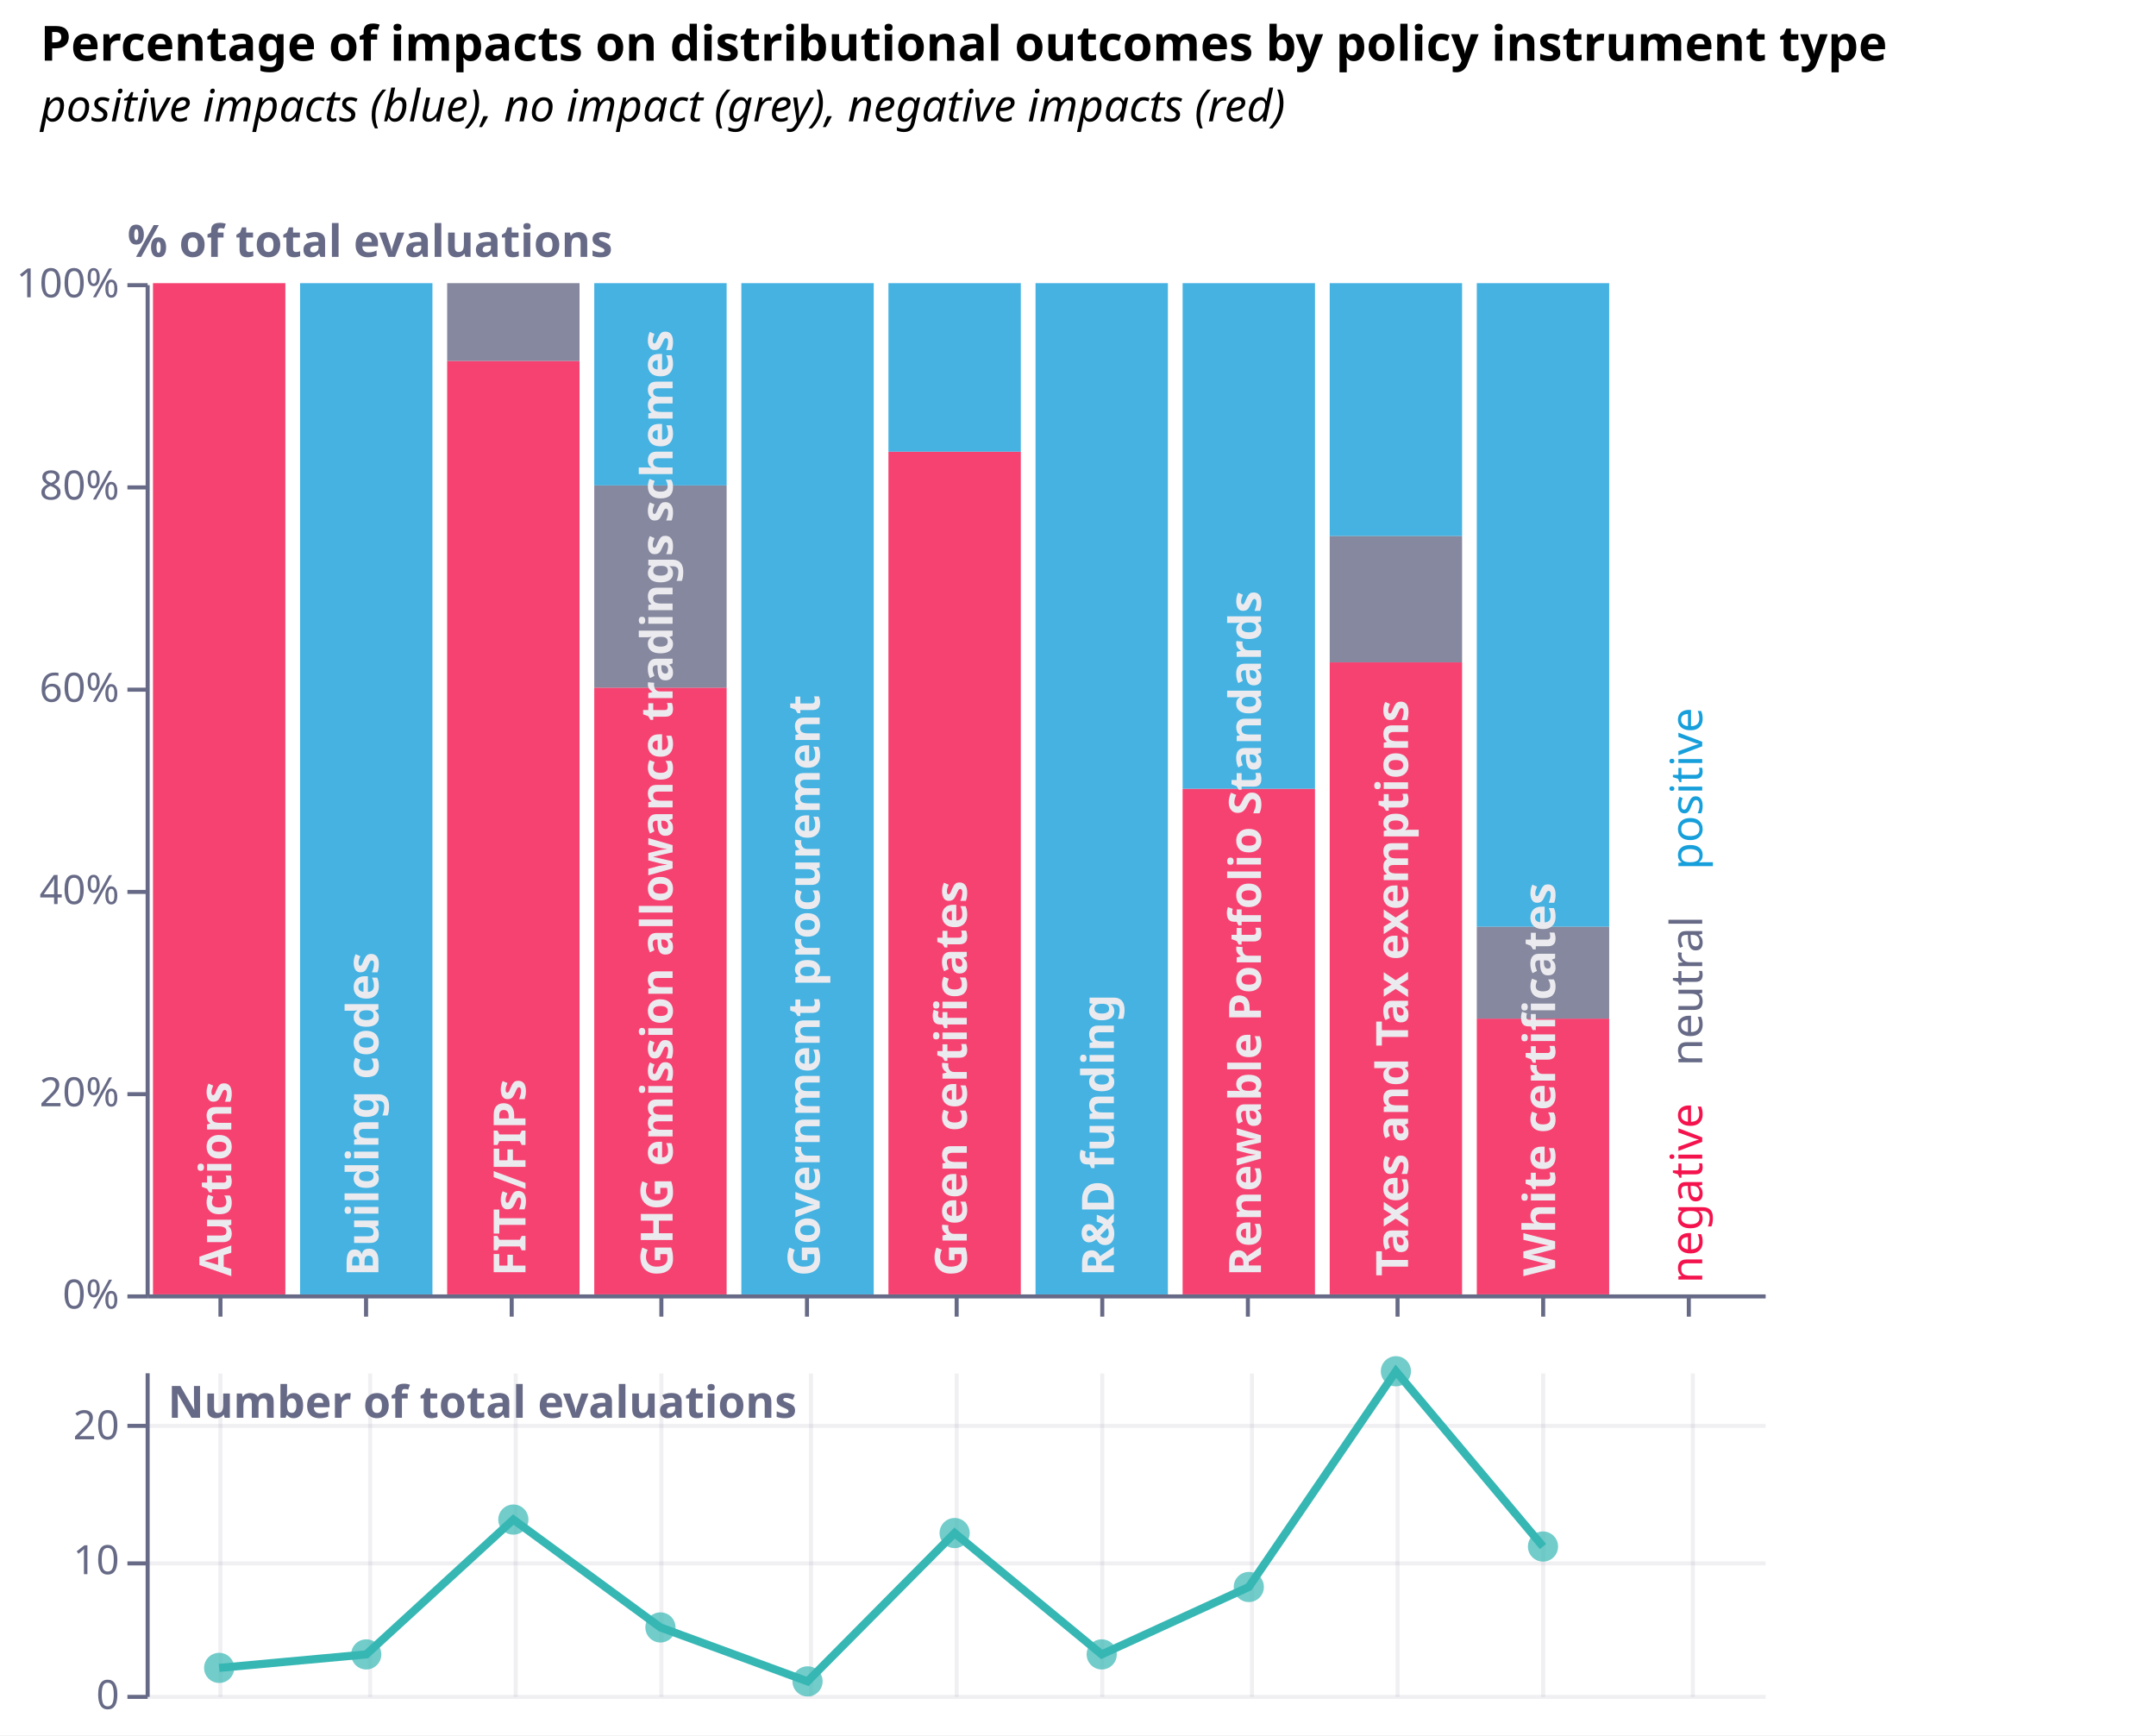
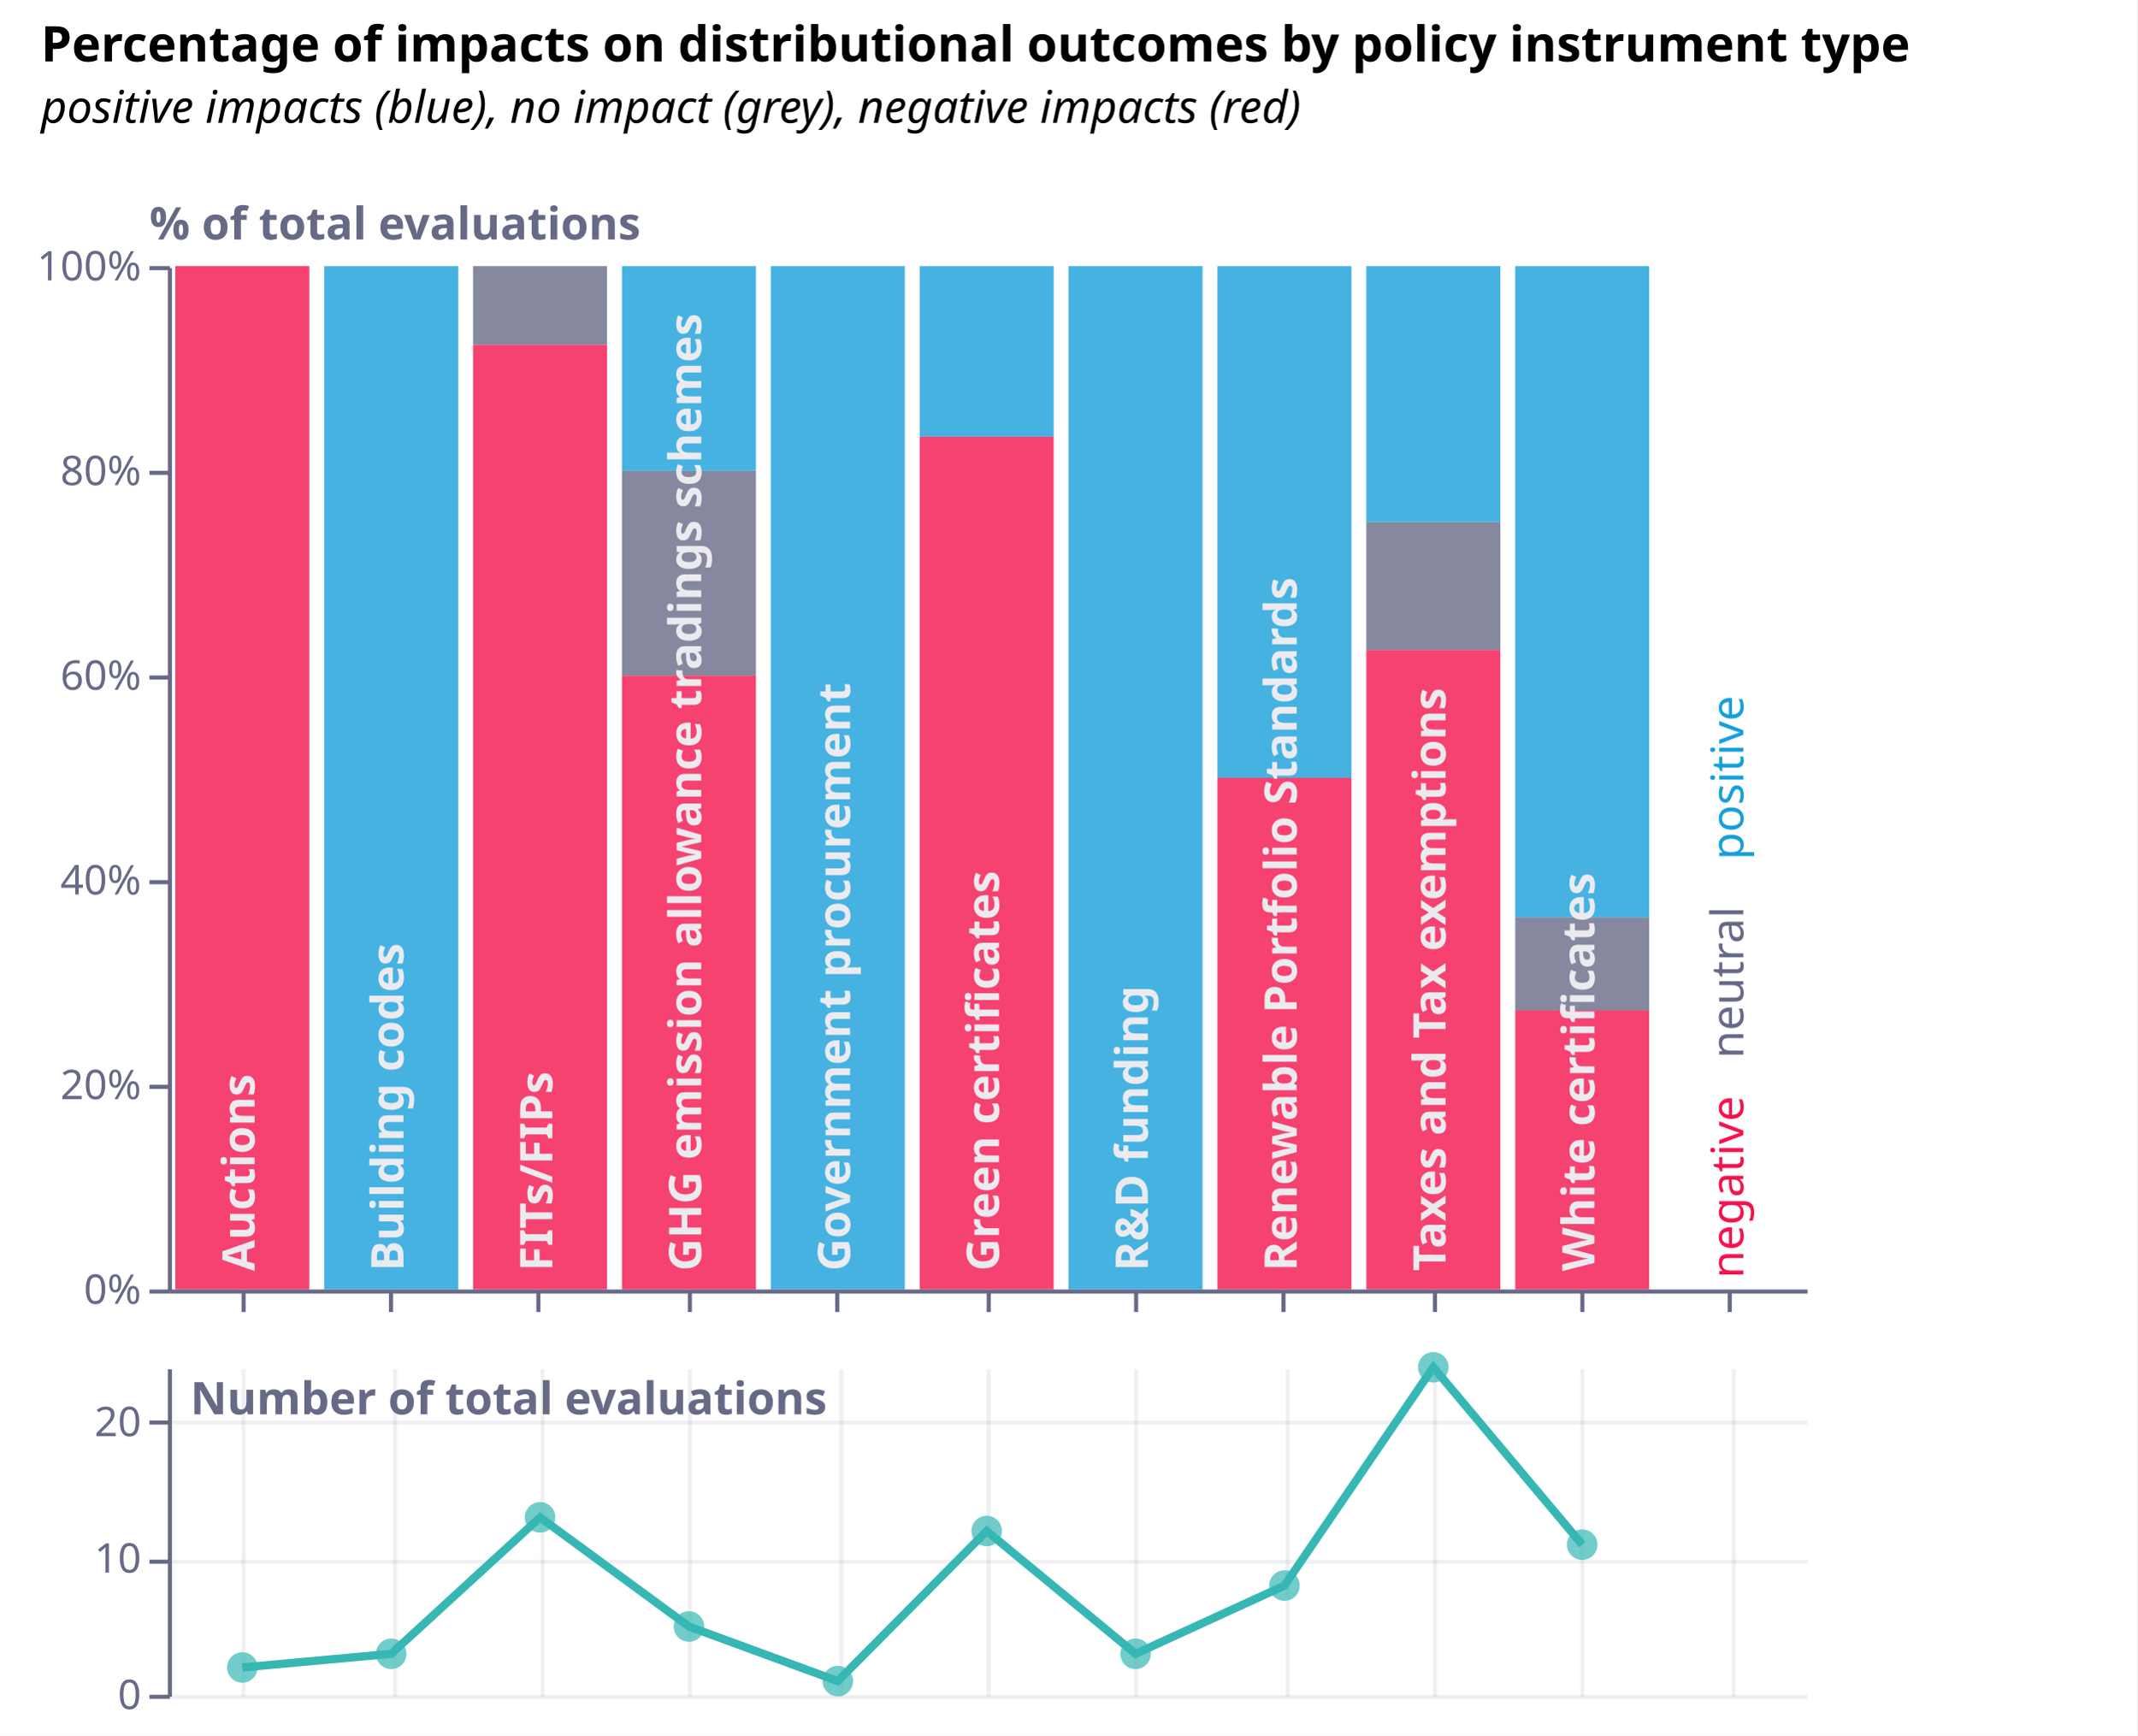
- <svg xmlns="http://www.w3.org/2000/svg" version="1.1" class="marks" width="533" height="429" viewBox="0 0 533 429">
-   <rect width="533" height="429" fill="white" />
-   <g fill="none" stroke-miterlimit="10" transform="translate(36,70)">
+ <svg xmlns="http://www.w3.org/2000/svg" version="1.1" class="marks" width="522" height="424" viewBox="0 0 522 424">
+   <rect width="522" height="424" fill="white" />
+   <g fill="none" stroke-miterlimit="10" transform="translate(41,65)">
    <g class="mark-group role-frame root" role="graphics-object" aria-roledescription="group mark container">
      <g transform="translate(0,0)">
        <path class="background" aria-hidden="true" d="M0,0h400v0h-400Z" />
        <g>
          <g class="mark-group role-scope concat_0_group" role="graphics-object" aria-roledescription="group mark container">
            <g transform="translate(0,0)">
              <path class="background" aria-hidden="true" d="M0,0h400v250h-400Z" />
              <g>
                <g class="mark-group role-axis" role="graphics-symbol" aria-roledescription="axis" aria-label="Y-axis titled '% of total evaluations' for a linear scale with values from 0% to 100%">
                  <g transform="translate(0.5,0.5)">
                    <path class="background" aria-hidden="true" d="M0,0h0v0h0Z" pointer-events="none" />
                    <g>
                      <g class="mark-rule role-axis-tick" pointer-events="none">
                        <line transform="translate(0,250)" x2="-5" y2="0" stroke="#676A86" stroke-width="1" opacity="1" />
                        <line transform="translate(0,200)" x2="-5" y2="0" stroke="#676A86" stroke-width="1" opacity="1" />
                        <line transform="translate(0,150)" x2="-5" y2="0" stroke="#676A86" stroke-width="1" opacity="1" />
                        <line transform="translate(0,100)" x2="-5" y2="0" stroke="#676A86" stroke-width="1" opacity="1" />
                        <line transform="translate(0,50)" x2="-5" y2="0" stroke="#676A86" stroke-width="1" opacity="1" />
                        <line transform="translate(0,0)" x2="-5" y2="0" stroke="#676A86" stroke-width="1" opacity="1" />
                      </g>
                      <g class="mark-text role-axis-label" pointer-events="none">
                        <text text-anchor="end" transform="translate(-7,253)" font-family="sans-serif" font-size="10px" fill="#676A86" opacity="1">0%</text>
                        <text text-anchor="end" transform="translate(-7,203)" font-family="sans-serif" font-size="10px" fill="#676A86" opacity="1">20%</text>
                        <text text-anchor="end" transform="translate(-7,153)" font-family="sans-serif" font-size="10px" fill="#676A86" opacity="1">40%</text>
                        <text text-anchor="end" transform="translate(-7,103)" font-family="sans-serif" font-size="10px" fill="#676A86" opacity="1">60%</text>
                        <text text-anchor="end" transform="translate(-7,53)" font-family="sans-serif" font-size="10px" fill="#676A86" opacity="1">80%</text>
                        <text text-anchor="end" transform="translate(-7,3)" font-family="sans-serif" font-size="10px" fill="#676A86" opacity="1">100%</text>
                      </g>
                      <g class="mark-rule role-axis-domain" pointer-events="none">
                        <line transform="translate(0,250)" x2="0" y2="-250" stroke="#676A86" stroke-width="1" opacity="1" />
                      </g>
                      <g class="mark-text role-axis-title" pointer-events="none">
                        <text text-anchor="start" transform="translate(-5,-7)" font-family="sans-serif" font-size="11px" font-weight="bold" fill="#676A86" opacity="1">% of total evaluations</text>
                      </g>
                    </g>
                    <path class="foreground" aria-hidden="true" d="" pointer-events="none" display="none" />
                  </g>
                </g>
                <g class="mark-rect role-mark concat_0_layer_0_marks" role="graphics-object" aria-roledescription="rect mark container">
                  <path aria-label="a: neg; cat: Building codes; value: 0%" role="graphics-symbol" aria-roledescription="bar" d="M38.182,250h32.727v0h-32.727Z" fill="#F4134D" opacity="0.8" />
                  <path aria-label="a: o; cat: Building codes; value: 0%" role="graphics-symbol" aria-roledescription="bar" d="M38.182,250h32.727v0h-32.727Z" fill="#676A86" opacity="0.8" />
                  <path aria-label="a: pos; cat: Building codes; value: 100%" role="graphics-symbol" aria-roledescription="bar" d="M38.182,0h32.727v250h-32.727Z" fill="#179FDB" opacity="0.8" />
                  <path aria-label="a: neg; cat: Renewable Portfolio Standards; value: 50%" role="graphics-symbol" aria-roledescription="bar" d="M256.364,125h32.727v125h-32.727Z" fill="#F4134D" opacity="0.8" />
                  <path aria-label="a: o; cat: Renewable Portfolio Standards; value: 0%" role="graphics-symbol" aria-roledescription="bar" d="M256.364,125h32.727v0h-32.727Z" fill="#676A86" opacity="0.8" />
                  <path aria-label="a: pos; cat: Renewable Portfolio Standards; value: 50%" role="graphics-symbol" aria-roledescription="bar" d="M256.364,0h32.727v125h-32.727Z" fill="#179FDB" opacity="0.8" />
                  <path aria-label="a: neg; cat: R&amp;D funding; value: 0%" role="graphics-symbol" aria-roledescription="bar" d="M220,250h32.727v0h-32.727Z" fill="#F4134D" opacity="0.8" />
                  <path aria-label="a: o; cat: R&amp;D funding; value: 0%" role="graphics-symbol" aria-roledescription="bar" d="M220,250h32.727v0h-32.727Z" fill="#676A86" opacity="0.8" />
                  <path aria-label="a: pos; cat: R&amp;D funding; value: 100%" role="graphics-symbol" aria-roledescription="bar" d="M220,0h32.727v250h-32.727Z" fill="#179FDB" opacity="0.8" />
                  <path aria-label="a: neg; cat: Government procurement; value: 0%" role="graphics-symbol" aria-roledescription="bar" d="M147.273,250h32.727v0h-32.727Z" fill="#F4134D" opacity="0.8" />
                  <path aria-label="a: o; cat: Government procurement; value: 0%" role="graphics-symbol" aria-roledescription="bar" d="M147.273,250h32.727v0h-32.727Z" fill="#676A86" opacity="0.8" />
                  <path aria-label="a: pos; cat: Government procurement; value: 100%" role="graphics-symbol" aria-roledescription="bar" d="M147.273,0h32.727v250h-32.727Z" fill="#179FDB" opacity="0.8" />
                  <path aria-label="a: neg; cat: Auctions; value: 100%" role="graphics-symbol" aria-roledescription="bar" d="M1.818,0h32.727v250h-32.727Z" fill="#F4134D" opacity="0.8" />
                  <path aria-label="a: o; cat: Auctions; value: 0%" role="graphics-symbol" aria-roledescription="bar" d="M1.818,0h32.727v0h-32.727Z" fill="#676A86" opacity="0.8" />
                  <path aria-label="a: pos; cat: Auctions; value: 0%" role="graphics-symbol" aria-roledescription="bar" d="M1.818,0h32.727v0h-32.727Z" fill="#179FDB" opacity="0.8" />
                  <path aria-label="a: neg; cat: FITs/FIPs; value: 92%" role="graphics-symbol" aria-roledescription="bar" d="M74.545,19.231h32.727v230.769h-32.727Z" fill="#F4134D" opacity="0.8" />
                  <path aria-label="a: o; cat: FITs/FIPs; value: 8%" role="graphics-symbol" aria-roledescription="bar" d="M74.545,0h32.727v19.231h-32.727Z" fill="#676A86" opacity="0.8" />
                  <path aria-label="a: pos; cat: FITs/FIPs; value: 0%" role="graphics-symbol" aria-roledescription="bar" d="M74.545,0h32.727v0h-32.727Z" fill="#179FDB" opacity="0.8" />
                  <path aria-label="a: neg; cat: Taxes and Tax exemptions; value: 63%" role="graphics-symbol" aria-roledescription="bar" d="M292.727,93.75h32.727v156.25h-32.727Z" fill="#F4134D" opacity="0.8" />
                  <path aria-label="a: o; cat: Taxes and Tax exemptions; value: 13%" role="graphics-symbol" aria-roledescription="bar" d="M292.727,62.5h32.727v31.25h-32.727Z" fill="#676A86" opacity="0.8" />
                  <path aria-label="a: pos; cat: Taxes and Tax exemptions; value: 25%" role="graphics-symbol" aria-roledescription="bar" d="M292.727,0h32.727v62.5h-32.727Z" fill="#179FDB" opacity="0.8" />
                  <path aria-label="a: neg; cat: GHG emission allowance tradings schemes; value: 60%" role="graphics-symbol" aria-roledescription="bar" d="M110.909,100h32.727v150h-32.727Z" fill="#F4134D" opacity="0.8" />
                  <path aria-label="a: o; cat: GHG emission allowance tradings schemes; value: 20%" role="graphics-symbol" aria-roledescription="bar" d="M110.909,50h32.727v50h-32.727Z" fill="#676A86" opacity="0.8" />
                  <path aria-label="a: pos; cat: GHG emission allowance tradings schemes; value: 20%" role="graphics-symbol" aria-roledescription="bar" d="M110.909,0h32.727v50h-32.727Z" fill="#179FDB" opacity="0.8" />
                  <path aria-label="a: neg; cat: Green certificates; value: 83%" role="graphics-symbol" aria-roledescription="bar" d="M183.636,41.667h32.727v208.333h-32.727Z" fill="#F4134D" opacity="0.8" />
                  <path aria-label="a: o; cat: Green certificates; value: 0%" role="graphics-symbol" aria-roledescription="bar" d="M183.636,41.667h32.727v0h-32.727Z" fill="#676A86" opacity="0.8" />
                  <path aria-label="a: pos; cat: Green certificates; value: 17%" role="graphics-symbol" aria-roledescription="bar" d="M183.636,0h32.727v41.667h-32.727Z" fill="#179FDB" opacity="0.8" />
                  <path aria-label="a: neg; cat: White certificates; value: 27%" role="graphics-symbol" aria-roledescription="bar" d="M329.091,181.818h32.727v68.182h-32.727Z" fill="#F4134D" opacity="0.8" />
                  <path aria-label="a: o; cat: White certificates; value: 9%" role="graphics-symbol" aria-roledescription="bar" d="M329.091,159.091h32.727v22.727h-32.727Z" fill="#676A86" opacity="0.8" />
                  <path aria-label="a: pos; cat: White certificates; value: 64%" role="graphics-symbol" aria-roledescription="bar" d="M329.091,0h32.727v159.091h-32.727Z" fill="#179FDB" opacity="0.8" />
                </g>
                <g class="mark-text role-mark concat_0_layer_1_marks" role="graphics-object" aria-roledescription="text mark container">
                  <text aria-label="t: negative; x:  ; y: 0.1" role="graphics-symbol" aria-roledescription="text mark" text-anchor="middle" transform="translate(381.8182,225) rotate(270) translate(0,3)" font-family="sans-serif" font-size="11px" fill="#F4134D">negative</text>
                </g>
                <g class="mark-text role-mark concat_0_layer_2_marks" role="graphics-object" aria-roledescription="text mark container">
                  <text aria-label="t: neutral; x:  ; y: 0.3" role="graphics-symbol" aria-roledescription="text mark" text-anchor="middle" transform="translate(381.8182,175) rotate(270) translate(0,3)" font-family="sans-serif" font-size="11px" fill="#676A86">neutral</text>
                </g>
                <g class="mark-text role-mark concat_0_layer_3_marks" role="graphics-object" aria-roledescription="text mark container">
                  <text aria-label="t: positive; x:  ; y: 0.5" role="graphics-symbol" aria-roledescription="text mark" text-anchor="middle" transform="translate(381.8182,125) rotate(270) translate(0,3)" font-family="sans-serif" font-size="11px" fill="#179FDB">positive</text>
                </g>
                <g class="mark-group role-axis" role="graphics-symbol" aria-roledescription="axis" aria-label="X-axis for a discrete scale with 11 values: Auctions, Building codes, FITs/FIPs, GHG emission allowance tradings schemes, Government procurement, ending with  ">
                  <g transform="translate(0.5,250.5)">
                    <path class="background" aria-hidden="true" d="M0,0h0v0h0Z" pointer-events="none" />
                    <g>
                      <g class="mark-rule role-axis-tick" pointer-events="none">
                        <line transform="translate(18,0)" x2="0" y2="5" stroke="#676A86" stroke-width="1" opacity="1" />
                        <line transform="translate(54,0)" x2="0" y2="5" stroke="#676A86" stroke-width="1" opacity="1" />
                        <line transform="translate(90,0)" x2="0" y2="5" stroke="#676A86" stroke-width="1" opacity="1" />
                        <line transform="translate(127,0)" x2="0" y2="5" stroke="#676A86" stroke-width="1" opacity="1" />
                        <line transform="translate(163,0)" x2="0" y2="5" stroke="#676A86" stroke-width="1" opacity="1" />
                        <line transform="translate(200,0)" x2="0" y2="5" stroke="#676A86" stroke-width="1" opacity="1" />
                        <line transform="translate(236,0)" x2="0" y2="5" stroke="#676A86" stroke-width="1" opacity="1" />
                        <line transform="translate(272,0)" x2="0" y2="5" stroke="#676A86" stroke-width="1" opacity="1" />
                        <line transform="translate(309,0)" x2="0" y2="5" stroke="#676A86" stroke-width="1" opacity="1" />
                        <line transform="translate(345,0)" x2="0" y2="5" stroke="#676A86" stroke-width="1" opacity="1" />
                        <line transform="translate(381,0)" x2="0" y2="5" stroke="#676A86" stroke-width="1" opacity="1" />
                      </g>
                      <g class="mark-text role-axis-label" pointer-events="none">
                        <text text-anchor="start" transform="translate(17.68182,-5) rotate(270) translate(0,3)" font-family="sans-serif" font-size="11px" font-weight="bold" fill="#ebebef" opacity="1">Auctions</text>
                        <text text-anchor="start" transform="translate(54.04545,-5) rotate(270) translate(0,3)" font-family="sans-serif" font-size="11px" font-weight="bold" fill="#ebebef" opacity="1">Building codes</text>
                        <text text-anchor="start" transform="translate(90.40909,-5) rotate(270) translate(0,3)" font-family="sans-serif" font-size="11px" font-weight="bold" fill="#ebebef" opacity="1">FITs/FIPs</text>
                        <text text-anchor="start" transform="translate(126.7727,-5) rotate(270) translate(0,3)" font-family="sans-serif" font-size="11px" font-weight="bold" fill="#ebebef" opacity="1">GHG emission allowance tradings schemes</text>
                        <text text-anchor="start" transform="translate(163.1364,-5) rotate(270) translate(0,3)" font-family="sans-serif" font-size="11px" font-weight="bold" fill="#ebebef" opacity="1">Government procurement</text>
                        <text text-anchor="start" transform="translate(199.5,-5) rotate(270) translate(0,3)" font-family="sans-serif" font-size="11px" font-weight="bold" fill="#ebebef" opacity="1">Green certificates</text>
                        <text text-anchor="start" transform="translate(235.8636,-5) rotate(270) translate(0,3)" font-family="sans-serif" font-size="11px" font-weight="bold" fill="#ebebef" opacity="1">R&amp;D funding</text>
                        <text text-anchor="start" transform="translate(272.2273,-5) rotate(270) translate(0,3)" font-family="sans-serif" font-size="11px" font-weight="bold" fill="#ebebef" opacity="1">Renewable Portfolio Standards</text>
                        <text text-anchor="start" transform="translate(308.5909,-5) rotate(270) translate(0,3)" font-family="sans-serif" font-size="11px" font-weight="bold" fill="#ebebef" opacity="1">Taxes and Tax exemptions</text>
                        <text text-anchor="start" transform="translate(344.9545,-5) rotate(270) translate(0,3)" font-family="sans-serif" font-size="11px" font-weight="bold" fill="#ebebef" opacity="1">White certificates</text>
                        <text text-anchor="start" transform="translate(381.3182,-5) rotate(270) translate(0,3)" font-family="sans-serif" font-size="11px" font-weight="bold" fill="#ebebef" opacity="1" />
                      </g>
                      <g class="mark-rule role-axis-domain" pointer-events="none">
                        <line transform="translate(0,0)" x2="400" y2="0" stroke="#676A86" stroke-width="1" opacity="1" />
                      </g>
                    </g>
                    <path class="foreground" aria-hidden="true" d="" pointer-events="none" display="none" />
                  </g>
                </g>
              </g>
              <path class="foreground" aria-hidden="true" d="" display="none" />
            </g>
          </g>
          <g class="mark-group role-scope concat_1_group" role="graphics-object" aria-roledescription="group mark container">
            <g transform="translate(0,269)">
              <path class="background" aria-hidden="true" d="M0,0h400v80h-400Z" />
              <g>
                <g class="mark-group role-axis" aria-hidden="true">
                  <g transform="translate(0.5,0.5)">
                    <path class="background" aria-hidden="true" d="M0,0h0v0h0Z" pointer-events="none" />
                    <g>
                      <g class="mark-rule role-axis-grid" pointer-events="none">
                        <line transform="translate(18,80)" x2="0" y2="-80" stroke="#676A86" stroke-opacity="0.1" stroke-width="1" opacity="1" />
                        <line transform="translate(55,80)" x2="0" y2="-80" stroke="#676A86" stroke-opacity="0.1" stroke-width="1" opacity="1" />
                        <line transform="translate(91,80)" x2="0" y2="-80" stroke="#676A86" stroke-opacity="0.1" stroke-width="1" opacity="1" />
                        <line transform="translate(127,80)" x2="0" y2="-80" stroke="#676A86" stroke-opacity="0.1" stroke-width="1" opacity="1" />
                        <line transform="translate(164,80)" x2="0" y2="-80" stroke="#676A86" stroke-opacity="0.1" stroke-width="1" opacity="1" />
                        <line transform="translate(200,80)" x2="0" y2="-80" stroke="#676A86" stroke-opacity="0.1" stroke-width="1" opacity="1" />
                        <line transform="translate(236,80)" x2="0" y2="-80" stroke="#676A86" stroke-opacity="0.1" stroke-width="1" opacity="1" />
                        <line transform="translate(273,80)" x2="0" y2="-80" stroke="#676A86" stroke-opacity="0.1" stroke-width="1" opacity="1" />
                        <line transform="translate(309,80)" x2="0" y2="-80" stroke="#676A86" stroke-opacity="0.1" stroke-width="1" opacity="1" />
                        <line transform="translate(345,80)" x2="0" y2="-80" stroke="#676A86" stroke-opacity="0.1" stroke-width="1" opacity="1" />
                        <line transform="translate(382,80)" x2="0" y2="-80" stroke="#676A86" stroke-opacity="0.1" stroke-width="1" opacity="1" />
                      </g>
                    </g>
                    <path class="foreground" aria-hidden="true" d="" pointer-events="none" display="none" />
                  </g>
                </g>
                <g class="mark-group role-axis" aria-hidden="true">
                  <g transform="translate(0.5,0.5)">
                    <path class="background" aria-hidden="true" d="M0,0h0v0h0Z" pointer-events="none" />
                    <g>
                      <g class="mark-rule role-axis-grid" pointer-events="none">
                        <line transform="translate(0,80)" x2="400" y2="0" stroke="#676A86" stroke-opacity="0.1" stroke-width="1" opacity="1" />
                        <line transform="translate(0,47)" x2="400" y2="0" stroke="#676A86" stroke-opacity="0.1" stroke-width="1" opacity="1" />
                        <line transform="translate(0,13)" x2="400" y2="0" stroke="#676A86" stroke-opacity="0.1" stroke-width="1" opacity="1" />
                      </g>
                    </g>
                    <path class="foreground" aria-hidden="true" d="" pointer-events="none" display="none" />
                  </g>
                </g>
                <g class="mark-group role-axis" role="graphics-symbol" aria-roledescription="axis" aria-label="X-axis for a discrete scale with 11 values: Auctions, Building codes, FITs/FIPs, GHG emission allowance tradings schemes, Government procurement, ending with  ">
                  <g transform="translate(0.5,0.5)">
                    <path class="background" aria-hidden="true" d="M0,0h0v0h0Z" pointer-events="none" />
                    <g>
                      <g class="mark-rule role-axis-tick" pointer-events="none">
                        <line transform="translate(18,0)" x2="0" y2="-5" stroke="#ffffff" stroke-width="1" opacity="1" />
                        <line transform="translate(55,0)" x2="0" y2="-5" stroke="#ffffff" stroke-width="1" opacity="1" />
                        <line transform="translate(91,0)" x2="0" y2="-5" stroke="#ffffff" stroke-width="1" opacity="1" />
                        <line transform="translate(127,0)" x2="0" y2="-5" stroke="#ffffff" stroke-width="1" opacity="1" />
                        <line transform="translate(164,0)" x2="0" y2="-5" stroke="#ffffff" stroke-width="1" opacity="1" />
                        <line transform="translate(200,0)" x2="0" y2="-5" stroke="#ffffff" stroke-width="1" opacity="1" />
                        <line transform="translate(236,0)" x2="0" y2="-5" stroke="#ffffff" stroke-width="1" opacity="1" />
                        <line transform="translate(273,0)" x2="0" y2="-5" stroke="#ffffff" stroke-width="1" opacity="1" />
                        <line transform="translate(309,0)" x2="0" y2="-5" stroke="#ffffff" stroke-width="1" opacity="1" />
                        <line transform="translate(345,0)" x2="0" y2="-5" stroke="#ffffff" stroke-width="1" opacity="1" />
                        <line transform="translate(382,0)" x2="0" y2="-5" stroke="#ffffff" stroke-width="1" opacity="1" />
                      </g>
                      <g class="mark-text role-axis-label" pointer-events="none">
                        <text text-anchor="start" transform="translate(18.18182,-7) rotate(270)" font-family="sans-serif" font-size="0px" fill="#000" opacity="1">Auctions</text>
                        <text text-anchor="start" transform="translate(54.54545,-7) rotate(270)" font-family="sans-serif" font-size="0px" fill="#000" opacity="1">Building codes</text>
                        <text text-anchor="start" transform="translate(90.90909,-7) rotate(270)" font-family="sans-serif" font-size="0px" fill="#000" opacity="1">FITs/FIPs</text>
-                         <text text-anchor="start" transform="translate(127.2727,-7) rotate(270)" font-family="sans-serif" font-size="0px" fill="#000" opacity="1">GHG emission allowance t…</text>
+                         <text text-anchor="start" transform="translate(127.2727,-7) rotate(270)" font-family="sans-serif" font-size="0px" fill="#000" opacity="1">GHG emission allowance tradi…</text>
                        <text text-anchor="start" transform="translate(163.6364,-7) rotate(270)" font-family="sans-serif" font-size="0px" fill="#000" opacity="1">Government procurement</text>
                        <text text-anchor="start" transform="translate(200,-7) rotate(270)" font-family="sans-serif" font-size="0px" fill="#000" opacity="1">Green certificates</text>
                        <text text-anchor="start" transform="translate(236.3636,-7) rotate(270)" font-family="sans-serif" font-size="0px" fill="#000" opacity="1">R&amp;D funding</text>
-                         <text text-anchor="start" transform="translate(272.7273,-7) rotate(270)" font-family="sans-serif" font-size="0px" fill="#000" opacity="1">Renewable Portfolio Stan…</text>
+                         <text text-anchor="start" transform="translate(272.7273,-7) rotate(270)" font-family="sans-serif" font-size="0px" fill="#000" opacity="1">Renewable Portfolio Standards</text>
                        <text text-anchor="start" transform="translate(309.0909,-7) rotate(270)" font-family="sans-serif" font-size="0px" fill="#000" opacity="1">Taxes and Tax exemptions</text>
                        <text text-anchor="start" transform="translate(345.4545,-7) rotate(270)" font-family="sans-serif" font-size="0px" fill="#000" opacity="1">White certificates</text>
                        <text text-anchor="start" transform="translate(381.8182,-7) rotate(270)" font-family="sans-serif" font-size="0px" fill="#000" opacity="1" />
                      </g>
                    </g>
                    <path class="foreground" aria-hidden="true" d="" pointer-events="none" display="none" />
                  </g>
                </g>
                <g class="mark-group role-axis" role="graphics-symbol" aria-roledescription="axis" aria-label="Y-axis titled 'Number of total evaluations' for a linear scale with values from 0 to 24">
                  <g transform="translate(0.5,0.5)">
                    <path class="background" aria-hidden="true" d="M0,0h0v0h0Z" pointer-events="none" />
                    <g>
                      <g class="mark-rule role-axis-tick" pointer-events="none">
                        <line transform="translate(0,80)" x2="-5" y2="0" stroke="#676A86" stroke-width="1" opacity="1" />
                        <line transform="translate(0,47)" x2="-5" y2="0" stroke="#676A86" stroke-width="1" opacity="1" />
                        <line transform="translate(0,13)" x2="-5" y2="0" stroke="#676A86" stroke-width="1" opacity="1" />
                      </g>
                      <g class="mark-text role-axis-label" pointer-events="none">
                        <text text-anchor="end" transform="translate(-7,83)" font-family="sans-serif" font-size="10px" fill="#676A86" opacity="1">0</text>
                        <text text-anchor="end" transform="translate(-7,49.66667)" font-family="sans-serif" font-size="10px" fill="#676A86" opacity="1">10</text>
                        <text text-anchor="end" transform="translate(-7,16.33333)" font-family="sans-serif" font-size="10px" fill="#676A86" opacity="1">20</text>
                      </g>
                      <g class="mark-rule role-axis-domain" pointer-events="none">
                        <line transform="translate(0,80)" x2="0" y2="-80" stroke="#676A86" stroke-width="1" opacity="1" />
                      </g>
                      <g class="mark-text role-axis-title" pointer-events="none">
                        <text text-anchor="start" transform="translate(5,11)" font-family="sans-serif" font-size="11px" font-weight="bold" fill="#676A86" opacity="1">Number of total evaluations</text>
                      </g>
                    </g>
                    <path class="foreground" aria-hidden="true" d="" pointer-events="none" display="none" />
                  </g>
                </g>
                <g class="mark-line role-mark concat_1_layer_0_marks" role="graphics-object" aria-roledescription="line mark container">
                  <path aria-label="cat: Auctions; value: 2" role="graphics-symbol" aria-roledescription="line mark" d="M18.182,73.333L54.545,70L90.909,36.667L127.273,63.333L163.636,76.667L200,40L236.364,70L272.727,53.333L309.091,0L345.455,43.333" stroke="#36B7B4" stroke-width="2" />
                </g>
                <g class="mark-symbol role-mark concat_1_layer_1_marks" role="graphics-object" aria-roledescription="symbol mark container">
                  <path aria-label="cat: Building codes; value: 3" role="graphics-symbol" aria-roledescription="point" transform="translate(54.54545,70)" d="M2.739,0A2.739,2.739,0,1,1,-2.739,0A2.739,2.739,0,1,1,2.739,0" fill="#36B7B4" stroke="#36B7B4" stroke-width="2" opacity="0.7" />
                  <path aria-label="cat: Renewable Portfolio Standards; value: 8" role="graphics-symbol" aria-roledescription="point" transform="translate(272.7273,53.33333)" d="M2.739,0A2.739,2.739,0,1,1,-2.739,0A2.739,2.739,0,1,1,2.739,0" fill="#36B7B4" stroke="#36B7B4" stroke-width="2" opacity="0.7" />
                  <path aria-label="cat: R&amp;D funding; value: 3" role="graphics-symbol" aria-roledescription="point" transform="translate(236.3636,70)" d="M2.739,0A2.739,2.739,0,1,1,-2.739,0A2.739,2.739,0,1,1,2.739,0" fill="#36B7B4" stroke="#36B7B4" stroke-width="2" opacity="0.7" />
                  <path aria-label="cat: Government procurement; value: 1" role="graphics-symbol" aria-roledescription="point" transform="translate(163.6364,76.66667)" d="M2.739,0A2.739,2.739,0,1,1,-2.739,0A2.739,2.739,0,1,1,2.739,0" fill="#36B7B4" stroke="#36B7B4" stroke-width="2" opacity="0.7" />
                  <path aria-label="cat: Auctions; value: 2" role="graphics-symbol" aria-roledescription="point" transform="translate(18.18182,73.33333)" d="M2.739,0A2.739,2.739,0,1,1,-2.739,0A2.739,2.739,0,1,1,2.739,0" fill="#36B7B4" stroke="#36B7B4" stroke-width="2" opacity="0.7" />
                  <path aria-label="cat: FITs/FIPs; value: 13" role="graphics-symbol" aria-roledescription="point" transform="translate(90.90909,36.66667)" d="M2.739,0A2.739,2.739,0,1,1,-2.739,0A2.739,2.739,0,1,1,2.739,0" fill="#36B7B4" stroke="#36B7B4" stroke-width="2" opacity="0.7" />
                  <path aria-label="cat: Taxes and Tax exemptions; value: 24" role="graphics-symbol" aria-roledescription="point" transform="translate(309.0909,0)" d="M2.739,0A2.739,2.739,0,1,1,-2.739,0A2.739,2.739,0,1,1,2.739,0" fill="#36B7B4" stroke="#36B7B4" stroke-width="2" opacity="0.7" />
                  <path aria-label="cat: GHG emission allowance tradings schemes; value: 5" role="graphics-symbol" aria-roledescription="point" transform="translate(127.2727,63.33333)" d="M2.739,0A2.739,2.739,0,1,1,-2.739,0A2.739,2.739,0,1,1,2.739,0" fill="#36B7B4" stroke="#36B7B4" stroke-width="2" opacity="0.7" />
                  <path aria-label="cat: Green certificates; value: 12" role="graphics-symbol" aria-roledescription="point" transform="translate(200,40)" d="M2.739,0A2.739,2.739,0,1,1,-2.739,0A2.739,2.739,0,1,1,2.739,0" fill="#36B7B4" stroke="#36B7B4" stroke-width="2" opacity="0.7" />
                  <path aria-label="cat: White certificates; value: 11" role="graphics-symbol" aria-roledescription="point" transform="translate(345.4545,43.33333)" d="M2.739,0A2.739,2.739,0,1,1,-2.739,0A2.739,2.739,0,1,1,2.739,0" fill="#36B7B4" stroke="#36B7B4" stroke-width="2" opacity="0.7" />
                </g>
                <g class="mark-text role-mark concat_1_layer_2_marks" role="graphics-object" aria-roledescription="text mark container">
                  <text aria-label="t: ; x:  ; y: 0.5" role="graphics-symbol" aria-roledescription="text mark" text-anchor="middle" transform="translate(381.8182,78.33333) rotate(270) translate(0,3)" font-family="sans-serif" font-size="11px" fill="black" />
                </g>
              </g>
              <path class="foreground" aria-hidden="true" d="" display="none" />
            </g>
          </g>
          <g class="mark-group role-title">
-             <g transform="translate(-31,-59)">
+             <g transform="translate(-36,-54)">
              <path class="background" aria-hidden="true" d="M0,0h0v0h0Z" pointer-events="none" />
              <g>
                <g class="mark-text role-title-text" role="graphics-symbol" aria-roledescription="title" aria-label="Title text 'Percentage of impacts on distributional outcomes by policy instrument type'" pointer-events="none">
                  <text text-anchor="start" transform="translate(5,4)" font-family="sans-serif" font-size="12px" font-weight="bold" fill="#000" opacity="1">Percentage of impacts on distributional outcomes by policy instrument type</text>
                </g>
                <g class="mark-text role-title-subtitle" role="graphics-symbol" aria-roledescription="subtitle" aria-label="Subtitle text 'positive impacts (blue), no impact (grey), negative impacts (red)'" pointer-events="none">
                  <text text-anchor="start" transform="translate(5,19)" font-family="sans-serif" font-size="11px" font-style="italic" fill="#000" opacity="1">positive impacts (blue), no impact (grey), negative impacts (red)</text>
                </g>
              </g>
              <path class="foreground" aria-hidden="true" d="" pointer-events="none" display="none" />
            </g>
          </g>
        </g>
        <path class="foreground" aria-hidden="true" d="" display="none" />
      </g>
    </g>
  </g>
</svg>
